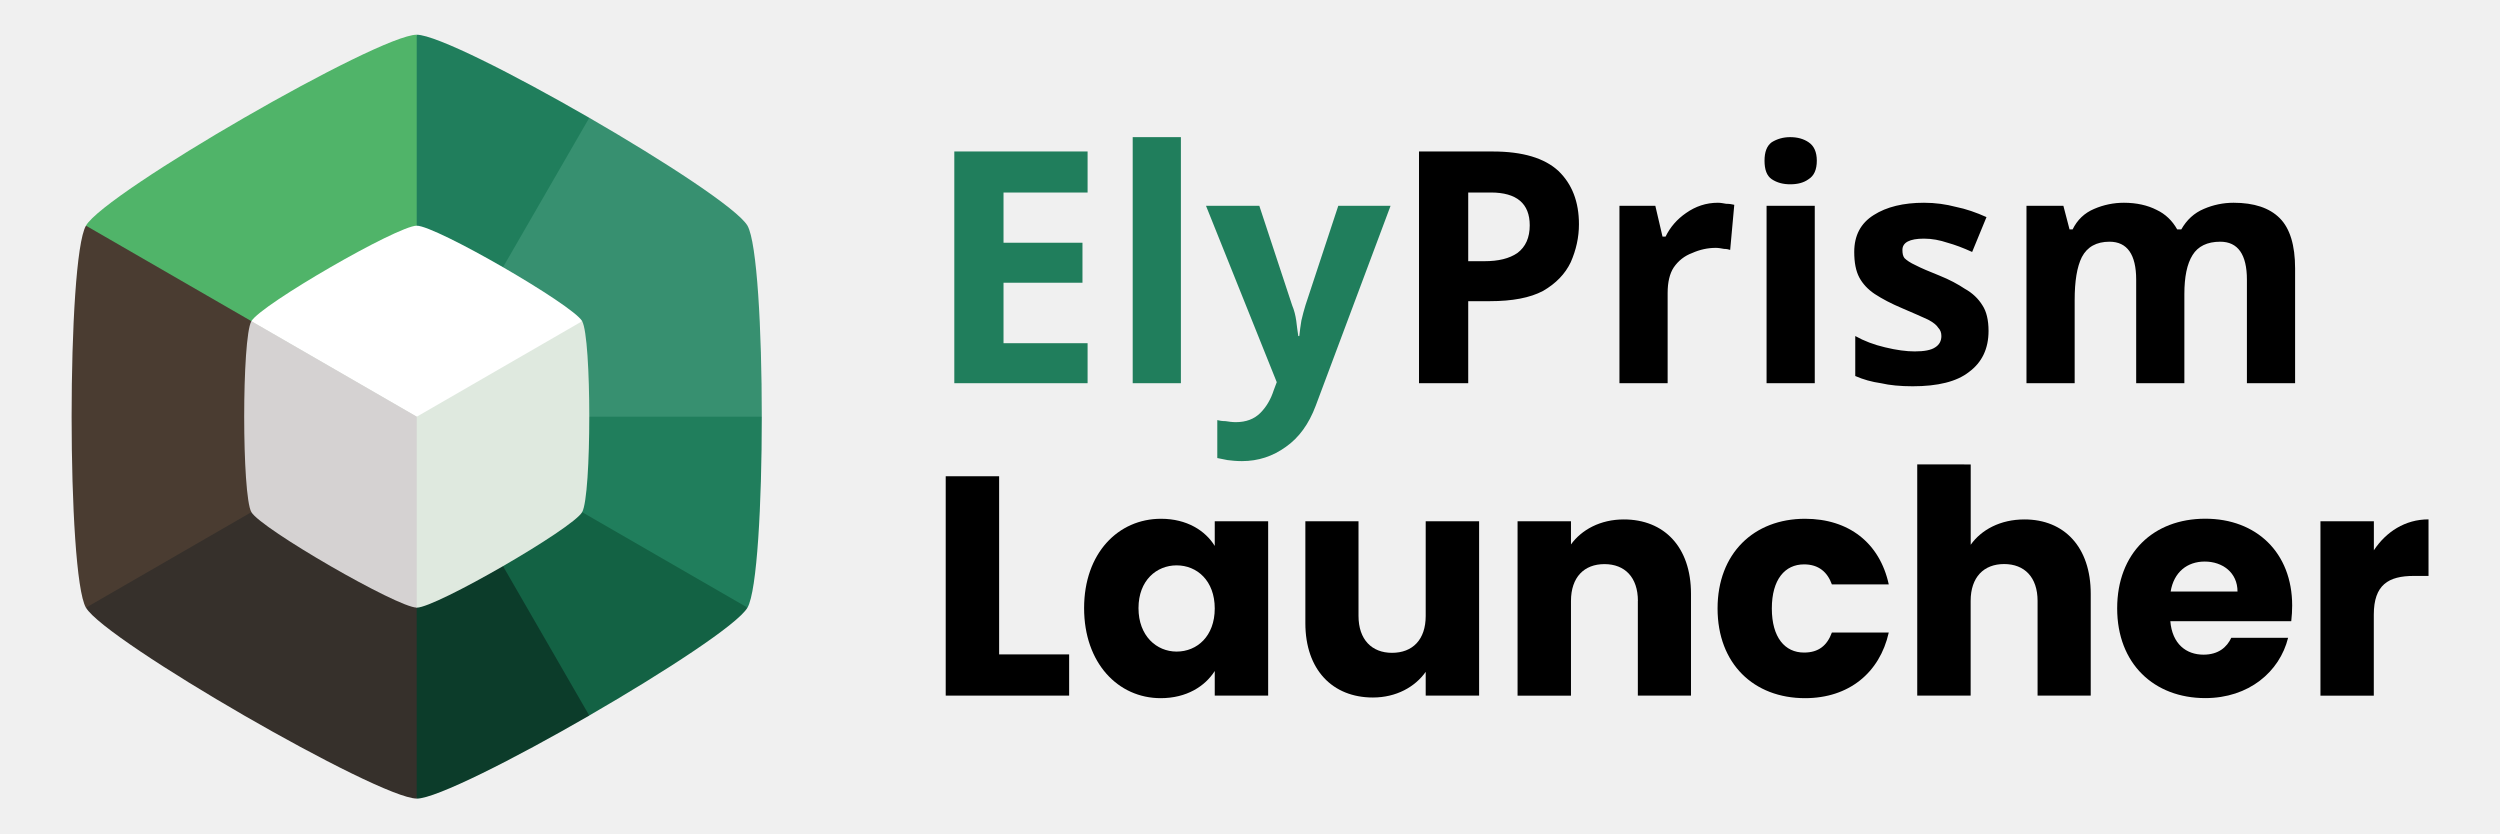
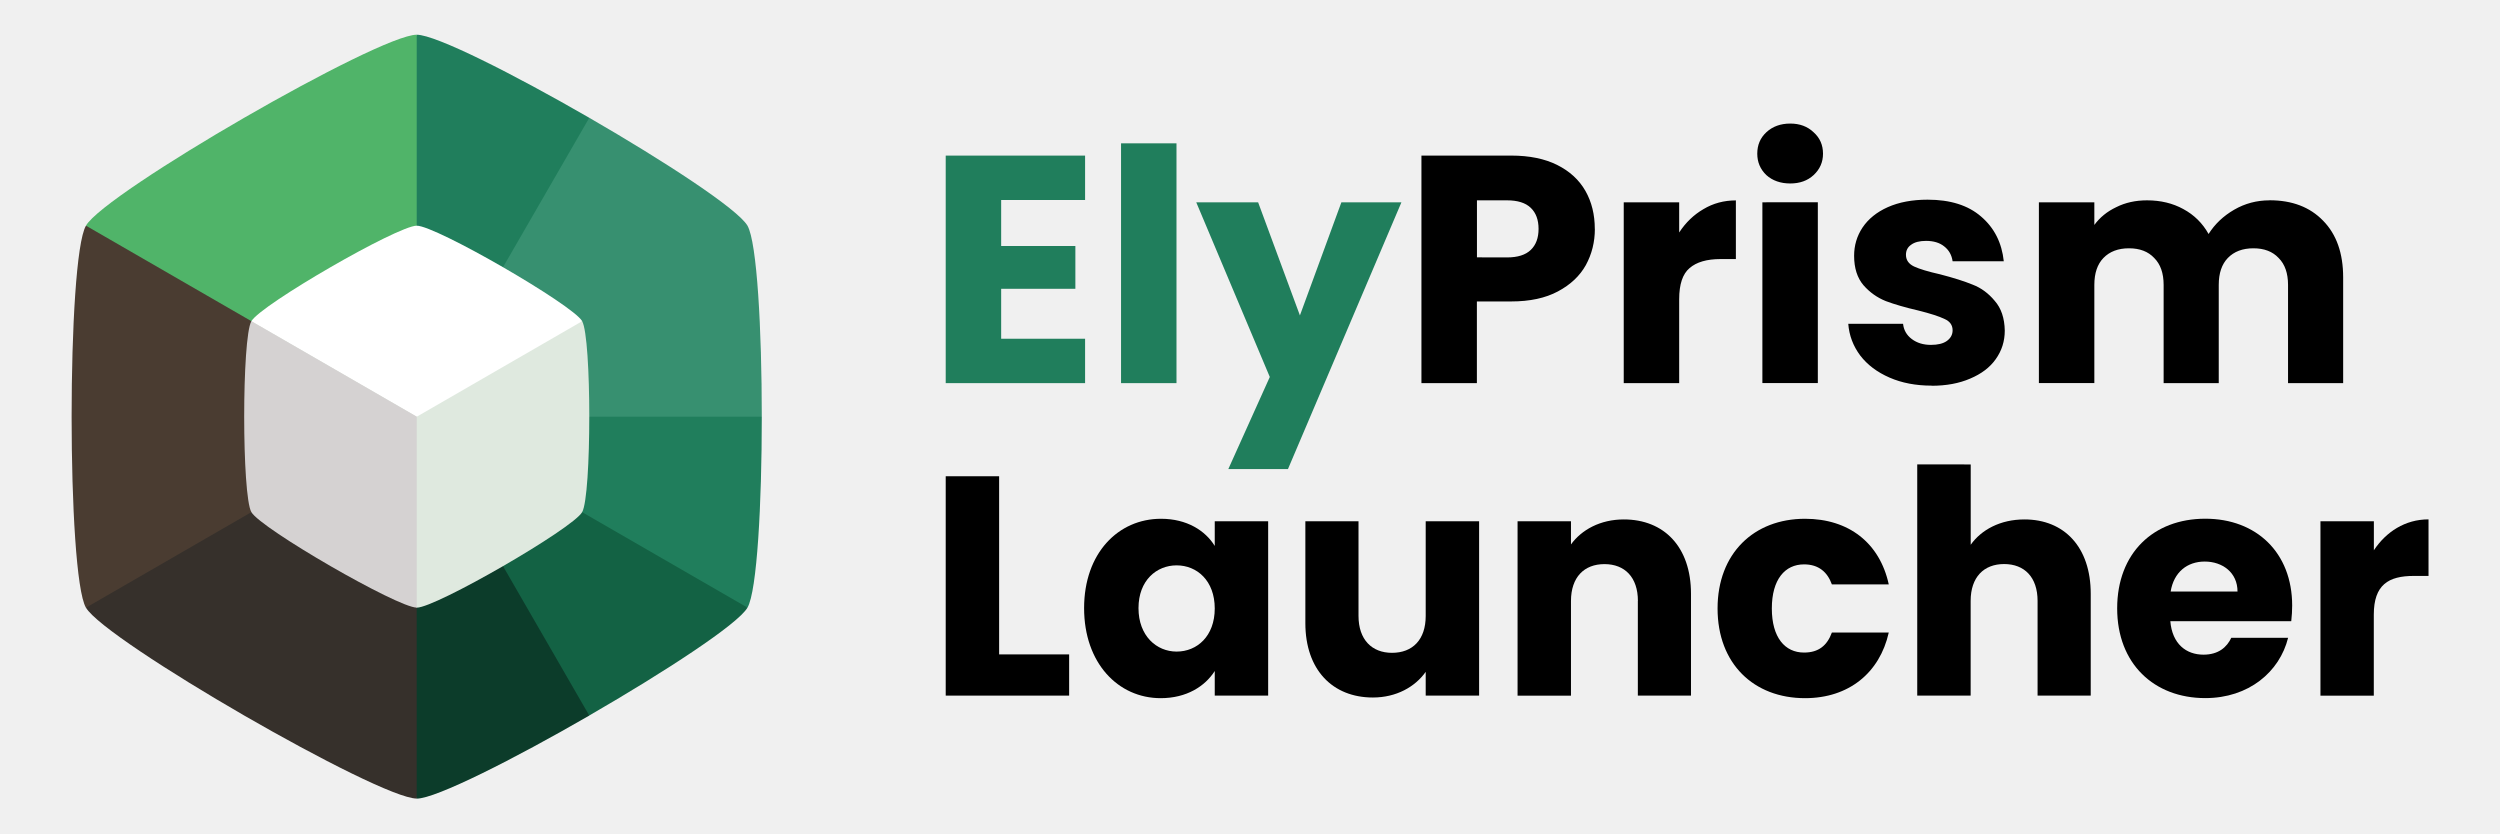
<svg xmlns="http://www.w3.org/2000/svg" width="144" height="48" viewBox="0 0 38.1 12.7" version="1.1" id="svg3606">
  <defs id="defs3603" />
  <g id="layer1">
    <g stroke-width="0.265" id="g24" transform="matrix(1.000001,0,0,1,6.8461392e-4,9.6666667e-5)" style="display:inline">
      <path d="M 6.35,6.35" fill="#99cd61" id="path4-0" />
      <path d="M 6.35,0.529 3.829,4.895 6.35,6.35 8.87,4.895 8.98,1.795 C 7.829,1.131 6.641,0.529 6.35,0.529 Z" fill="#df6277" id="path6-2" style="fill:#207e5c;fill-opacity:1" />
      <path d="M 8.98,1.795 6.35,6.35 8.87,7.805 11.391,3.44 C 11.246,3.188 10.131,2.46 8.98,1.795 Z" fill="#fb9168" id="path8-9" style="fill:#379070;fill-opacity:1" />
      <path d="M 11.391,3.44 6.35,6.35 8.87,7.805 11.609,6.35 c 0,-1.329 -0.073,-2.658 -0.218,-2.91 z" fill="#f3db6c" id="path10-0" style="fill:#379070;fill-opacity:1" />
      <path d="m 6.35,6.35 v 2.91 h 5.041 C 11.537,9.008 11.609,7.679 11.609,6.35 Z" fill="#7ab392" id="path12-4" style="fill:#207e5c;fill-opacity:1" />
      <path d="m 6.35,6.35 v 2.91 l 2.63,1.644 c 1.151,-0.665 2.266,-1.392 2.411,-1.644 z" fill="#4b7cbc" id="path14-8" style="fill:#136244;fill-opacity:1" />
      <path d="M 6.35,6.35 3.829,7.805 6.35,12.171 c 0.291,0 1.479,-0.601 2.63,-1.266 z" fill="#6f488c" id="path16-2" style="fill:#0c3c2a;fill-opacity:1" />
      <path d="M 3.829,4.895 1.309,9.26 c 0.291,0.504 4.459,2.91 5.041,2.91 V 6.35 Z" fill="#4d3f33" id="path18-4" style="fill:#36302b;fill-opacity:1" />
      <path d="m 1.309,3.44 c -0.291,0.504 -0.291,5.317 0,5.821 L 6.35,6.35 V 3.44 Z" fill="#7a573b" id="path20-0" style="fill:#4a3c31;fill-opacity:1" />
      <path d="m 6.35,0.529 c -0.582,-2e-8 -4.75,2.406 -5.041,2.91 l 5.041,2.91 z" fill="#99cd61" id="path22-8" style="fill:#50b469;fill-opacity:1" />
    </g>
    <g transform="matrix(0.8800014,0,0,0.88,-10.90533,-1.242003)" id="g32" style="display:inline">
      <g transform="translate(13.26,2.2776)" id="g28">
        <path transform="matrix(0.96975,0,0,0.96975,0.1921,0.1921)" d="m 6.35,2.939 c -0.341,0 -2.783,1.41 -2.953,1.705 L 6.35,9.76 9.304,4.644 C 9.133,4.349 6.691,2.939 6.35,2.939 Z" fill="#ffffff" stroke-width="0.265" id="path26-0" />
      </g>
      <path d="m 16.746,6.974 2.864,4.961 c 0.331,0 2.699,-1.367 2.864,-1.654 0.165,-0.286 0.165,-3.021 0,-3.307 l -2.864,1.654 z" fill="#dfdfdf" stroke-width="0.265" id="path30" style="display:inline;fill:#dfe9df;fill-opacity:1" />
    </g>
    <path d="m 3.831,4.895 c -0.146,0.252 -0.146,2.658 0,2.91 0.146,0.252 2.229,1.455 2.52,1.455 v -2.91 z" fill="#d6d2d2" stroke-width="0.265" id="path34" style="display:inline;fill:#d5d2d2;fill-opacity:1" />
    <g fill="#14191e" stroke-width="0.265" aria-label="Prism Launcher" id="g62" style="display:inline;fill:#ffffff;fill-opacity:1" transform="matrix(1.000001,0,0,1,6.8461392e-4,9.6666667e-5)">
      <path d="m 15.226,7.258 h -0.814 v 3.343 h 1.881 V 9.973 h -1.067 z" id="path46" style="fill:#000000;fill-opacity:1" />
      <path d="m 16.521,9.268 c 0,0.838 0.519,1.372 1.167,1.372 0.395,0 0.676,-0.181 0.824,-0.414 V 10.601 H 19.326 V 7.944 H 18.512 V 8.32 C 18.369,8.087 18.088,7.906 17.693,7.906 c -0.652,0 -1.172,0.524 -1.172,1.362 z m 1.991,0.005 c 0,0.424 -0.271,0.657 -0.581,0.657 -0.305,0 -0.581,-0.238 -0.581,-0.662 0,-0.424 0.276,-0.652 0.581,-0.652 0.31,0 0.581,0.233 0.581,0.657 z" id="path48" style="fill:#000000;fill-opacity:1" />
      <path d="M 22.541,10.601 V 7.944 h -0.814 v 1.443 c 0,0.362 -0.2,0.562 -0.514,0.562 -0.305,0 -0.51,-0.2 -0.51,-0.562 v -1.443 h -0.81 v 1.553 c 0,0.71 0.414,1.133 1.029,1.133 0.357,0 0.643,-0.162 0.805,-0.391 v 0.362 z" id="path50" style="fill:#000000;fill-opacity:1" />
      <path d="m 24.96,9.158 v 1.443 h 0.81 V 9.049 c 0,-0.714 -0.41,-1.133 -1.024,-1.133 -0.357,0 -0.643,0.157 -0.805,0.381 V 7.944 h -0.814 v 2.658 h 0.814 v -1.443 c 0,-0.362 0.2,-0.562 0.51,-0.562 0.31,0 0.51,0.2 0.51,0.562 z" id="path52" style="fill:#000000;fill-opacity:1" />
      <path d="m 26.175,9.273 c 0,0.843 0.552,1.367 1.333,1.367 0.667,0 1.138,-0.386 1.276,-1 h -0.867 c -0.071,0.195 -0.2,0.305 -0.424,0.305 -0.291,0 -0.491,-0.229 -0.491,-0.672 0,-0.443 0.2,-0.672 0.491,-0.672 0.224,0 0.357,0.119 0.424,0.305 h 0.867 c -0.138,-0.633 -0.61,-1 -1.276,-1 -0.781,0 -1.333,0.529 -1.333,1.367 z" id="path54" style="fill:#000000;fill-opacity:1" />
      <path d="m 29.218,7.077 v 3.524 h 0.814 v -1.443 c 0,-0.362 0.2,-0.562 0.51,-0.562 0.31,0 0.51,0.2 0.51,0.562 v 1.443 h 0.81 V 9.049 c 0,-0.714 -0.405,-1.133 -1.01,-1.133 -0.367,0 -0.657,0.157 -0.819,0.386 v -1.224 z" id="path56" style="fill:#000000;fill-opacity:1" />
      <path d="m 33.599,8.558 c 0.271,0 0.5,0.167 0.5,0.457 h -1.019 c 0.048,-0.295 0.252,-0.457 0.519,-0.457 z m 1.272,1.162 h -0.867 c -0.067,0.143 -0.195,0.257 -0.424,0.257 -0.262,0 -0.476,-0.162 -0.505,-0.51 h 1.843 c 0.009,-0.081 0.014,-0.162 0.014,-0.238 0,-0.81 -0.548,-1.324 -1.324,-1.324 -0.791,0 -1.343,0.524 -1.343,1.367 0,0.843 0.562,1.367 1.343,1.367 0.662,0 1.133,-0.4 1.262,-0.919 z" id="path58" style="fill:#000000;fill-opacity:1" />
      <path d="m 36.176,9.368 c 0,-0.457 0.224,-0.591 0.61,-0.591 h 0.224 V 7.915 c -0.357,0 -0.648,0.191 -0.833,0.471 V 7.944 h -0.814 v 2.658 H 36.176 Z" id="path60" style="fill:#000000;fill-opacity:1" />
-       <text xml:space="preserve" style="font-style:normal;font-variant:normal;font-weight:bold;font-stretch:normal;font-size:4.939px;font-family:Poppins;-inkscape-font-specification:'Poppins, Bold';font-variant-ligatures:normal;font-variant-caps:normal;font-variant-numeric:normal;font-variant-east-asian:normal;fill:#207e5c;fill-opacity:1;stroke-width:0.07" x="14.106" y="5.839" id="text1">
-         <tspan id="tspan1" style="font-style:normal;font-variant:normal;font-weight:bold;font-stretch:normal;font-size:4.939px;font-family:Poppins;-inkscape-font-specification:'Poppins, Bold';font-variant-ligatures:normal;font-variant-caps:normal;font-variant-numeric:normal;font-variant-east-asian:normal;fill:#207e5c;fill-opacity:1;stroke-width:0.07" x="14.106" y="5.839">Ely<tspan style="fill:#000000" id="tspan2">Prism</tspan>
-         </tspan>
-       </text>
+       <g id="text1" style="font-weight:bold;font-size:4.939px;font-family:Poppins;-inkscape-font-specification:'Poppins, Bold';fill:#207e5c;stroke-width:0.07" aria-label="ElyPrism">
+         <path d="m 15.257,3.048 v 0.701 h 1.131 v 0.652 h -1.131 v 0.761 h 1.279 V 5.839 H 14.412 V 2.371 h 2.124 v 0.677 z m 2.672,-0.864 v 3.655 h -0.845 V 2.184 Z m 3.428,0.899 -1.729,4.065 H 18.719 L 19.351,5.745 18.23,3.083 h 0.943 l 0.637,1.724 0.632,-1.724 z" id="path1" />
+         <path style="fill:#000000" d="m 24.305,3.488 q 0,0.301 -0.138,0.553 -0.138,0.247 -0.425,0.4 -0.286,0.153 -0.711,0.153 h -0.524 v 1.245 h -0.845 V 2.371 h 1.368 q 0.415,0 0.701,0.143 0.286,0.143 0.43,0.395 0.143,0.252 0.143,0.578 z m -1.338,0.435 q 0.242,0 0.361,-0.114 0.119,-0.114 0.119,-0.321 0,-0.207 -0.119,-0.321 -0.119,-0.114 -0.361,-0.114 h -0.459 v 0.869 z m 2.623,-0.38 q 0.148,-0.227 0.37,-0.356 0.222,-0.133 0.494,-0.133 v 0.894 h -0.232 q -0.316,0 -0.474,0.138 -0.158,0.133 -0.158,0.474 v 1.279 h -0.845 V 3.083 h 0.845 z M 27.283,2.796 q -0.222,0 -0.365,-0.128 -0.138,-0.133 -0.138,-0.326 0,-0.198 0.138,-0.326 0.143,-0.133 0.365,-0.133 0.217,0 0.356,0.133 0.143,0.128 0.143,0.326 0,0.193 -0.143,0.326 -0.138,0.128 -0.356,0.128 z m 0.42,0.286 v 2.756 h -0.845 V 3.083 Z m 1.734,2.795 q -0.361,0 -0.642,-0.123 Q 28.513,5.631 28.35,5.419 28.187,5.201 28.167,4.935 h 0.835 q 0.015,0.143 0.133,0.232 0.119,0.089 0.291,0.089 0.158,0 0.242,-0.059 0.089,-0.064 0.089,-0.163 0,-0.119 -0.123,-0.173 Q 29.51,4.801 29.234,4.732 28.937,4.663 28.74,4.589 28.542,4.51 28.399,4.347 28.256,4.179 28.256,3.898 q 0,-0.237 0.128,-0.43 0.133,-0.198 0.385,-0.311 0.257,-0.114 0.607,-0.114 0.519,0 0.815,0.257 0.301,0.257 0.346,0.682 h -0.78 q -0.02,-0.143 -0.128,-0.227 -0.104,-0.084 -0.277,-0.084 -0.148,0 -0.227,0.059 -0.079,0.054 -0.079,0.153 0,0.119 0.123,0.178 0.128,0.059 0.395,0.119 0.306,0.079 0.499,0.158 0.193,0.074 0.336,0.247 0.148,0.168 0.153,0.454 0,0.242 -0.138,0.435 -0.133,0.188 -0.39,0.296 -0.252,0.109 -0.588,0.109 z m 5.151,-2.825 q 0.514,0 0.815,0.311 0.306,0.311 0.306,0.864 V 5.839 H 34.869 V 4.342 q 0,-0.267 -0.143,-0.41 Q 34.588,3.784 34.341,3.784 q -0.247,0 -0.39,0.148 -0.138,0.143 -0.138,0.41 V 5.839 H 32.973 V 4.342 q 0,-0.267 -0.143,-0.41 -0.138,-0.148 -0.385,-0.148 -0.247,0 -0.39,0.148 -0.138,0.143 -0.138,0.41 v 1.496 h -0.845 V 3.083 h 0.845 V 3.428 Q 32.044,3.255 32.251,3.157 q 0.207,-0.104 0.469,-0.104 0.311,0 0.553,0.133 0.247,0.133 0.385,0.38 0.143,-0.227 0.39,-0.37 0.247,-0.143 0.538,-0.143 z" id="path2" />
+       </g>
    </g>
  </g>
</svg>
